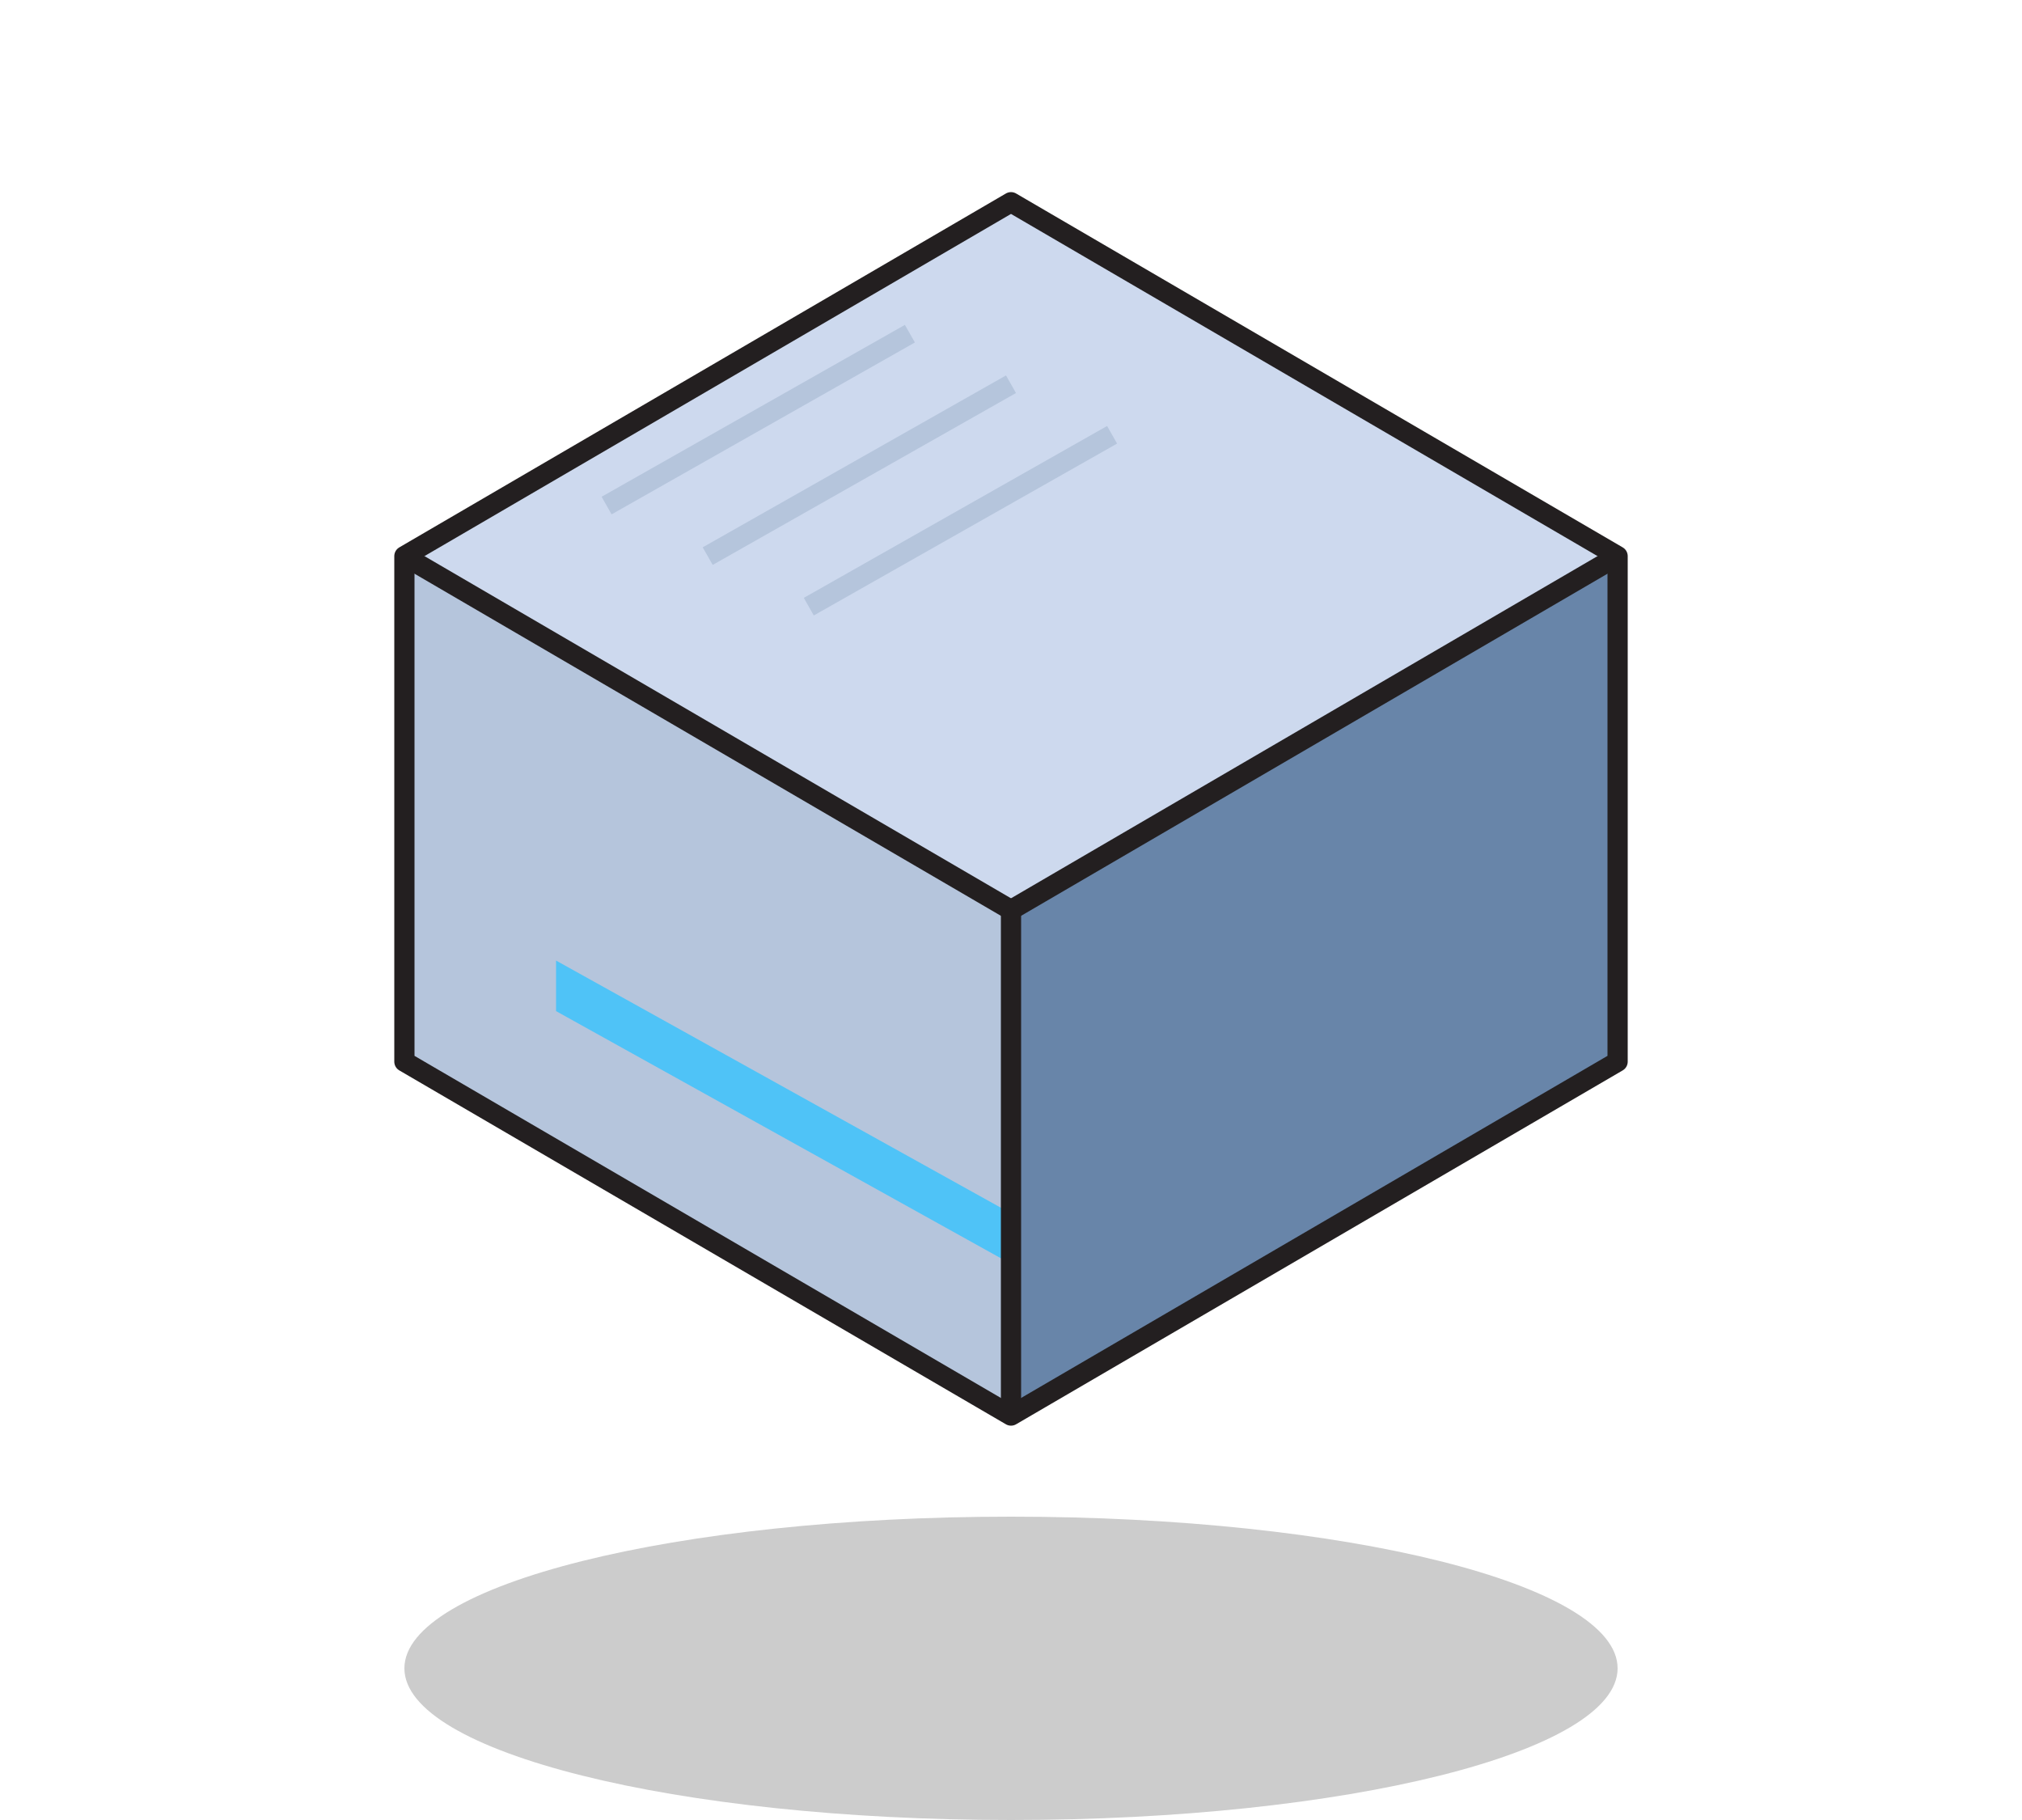
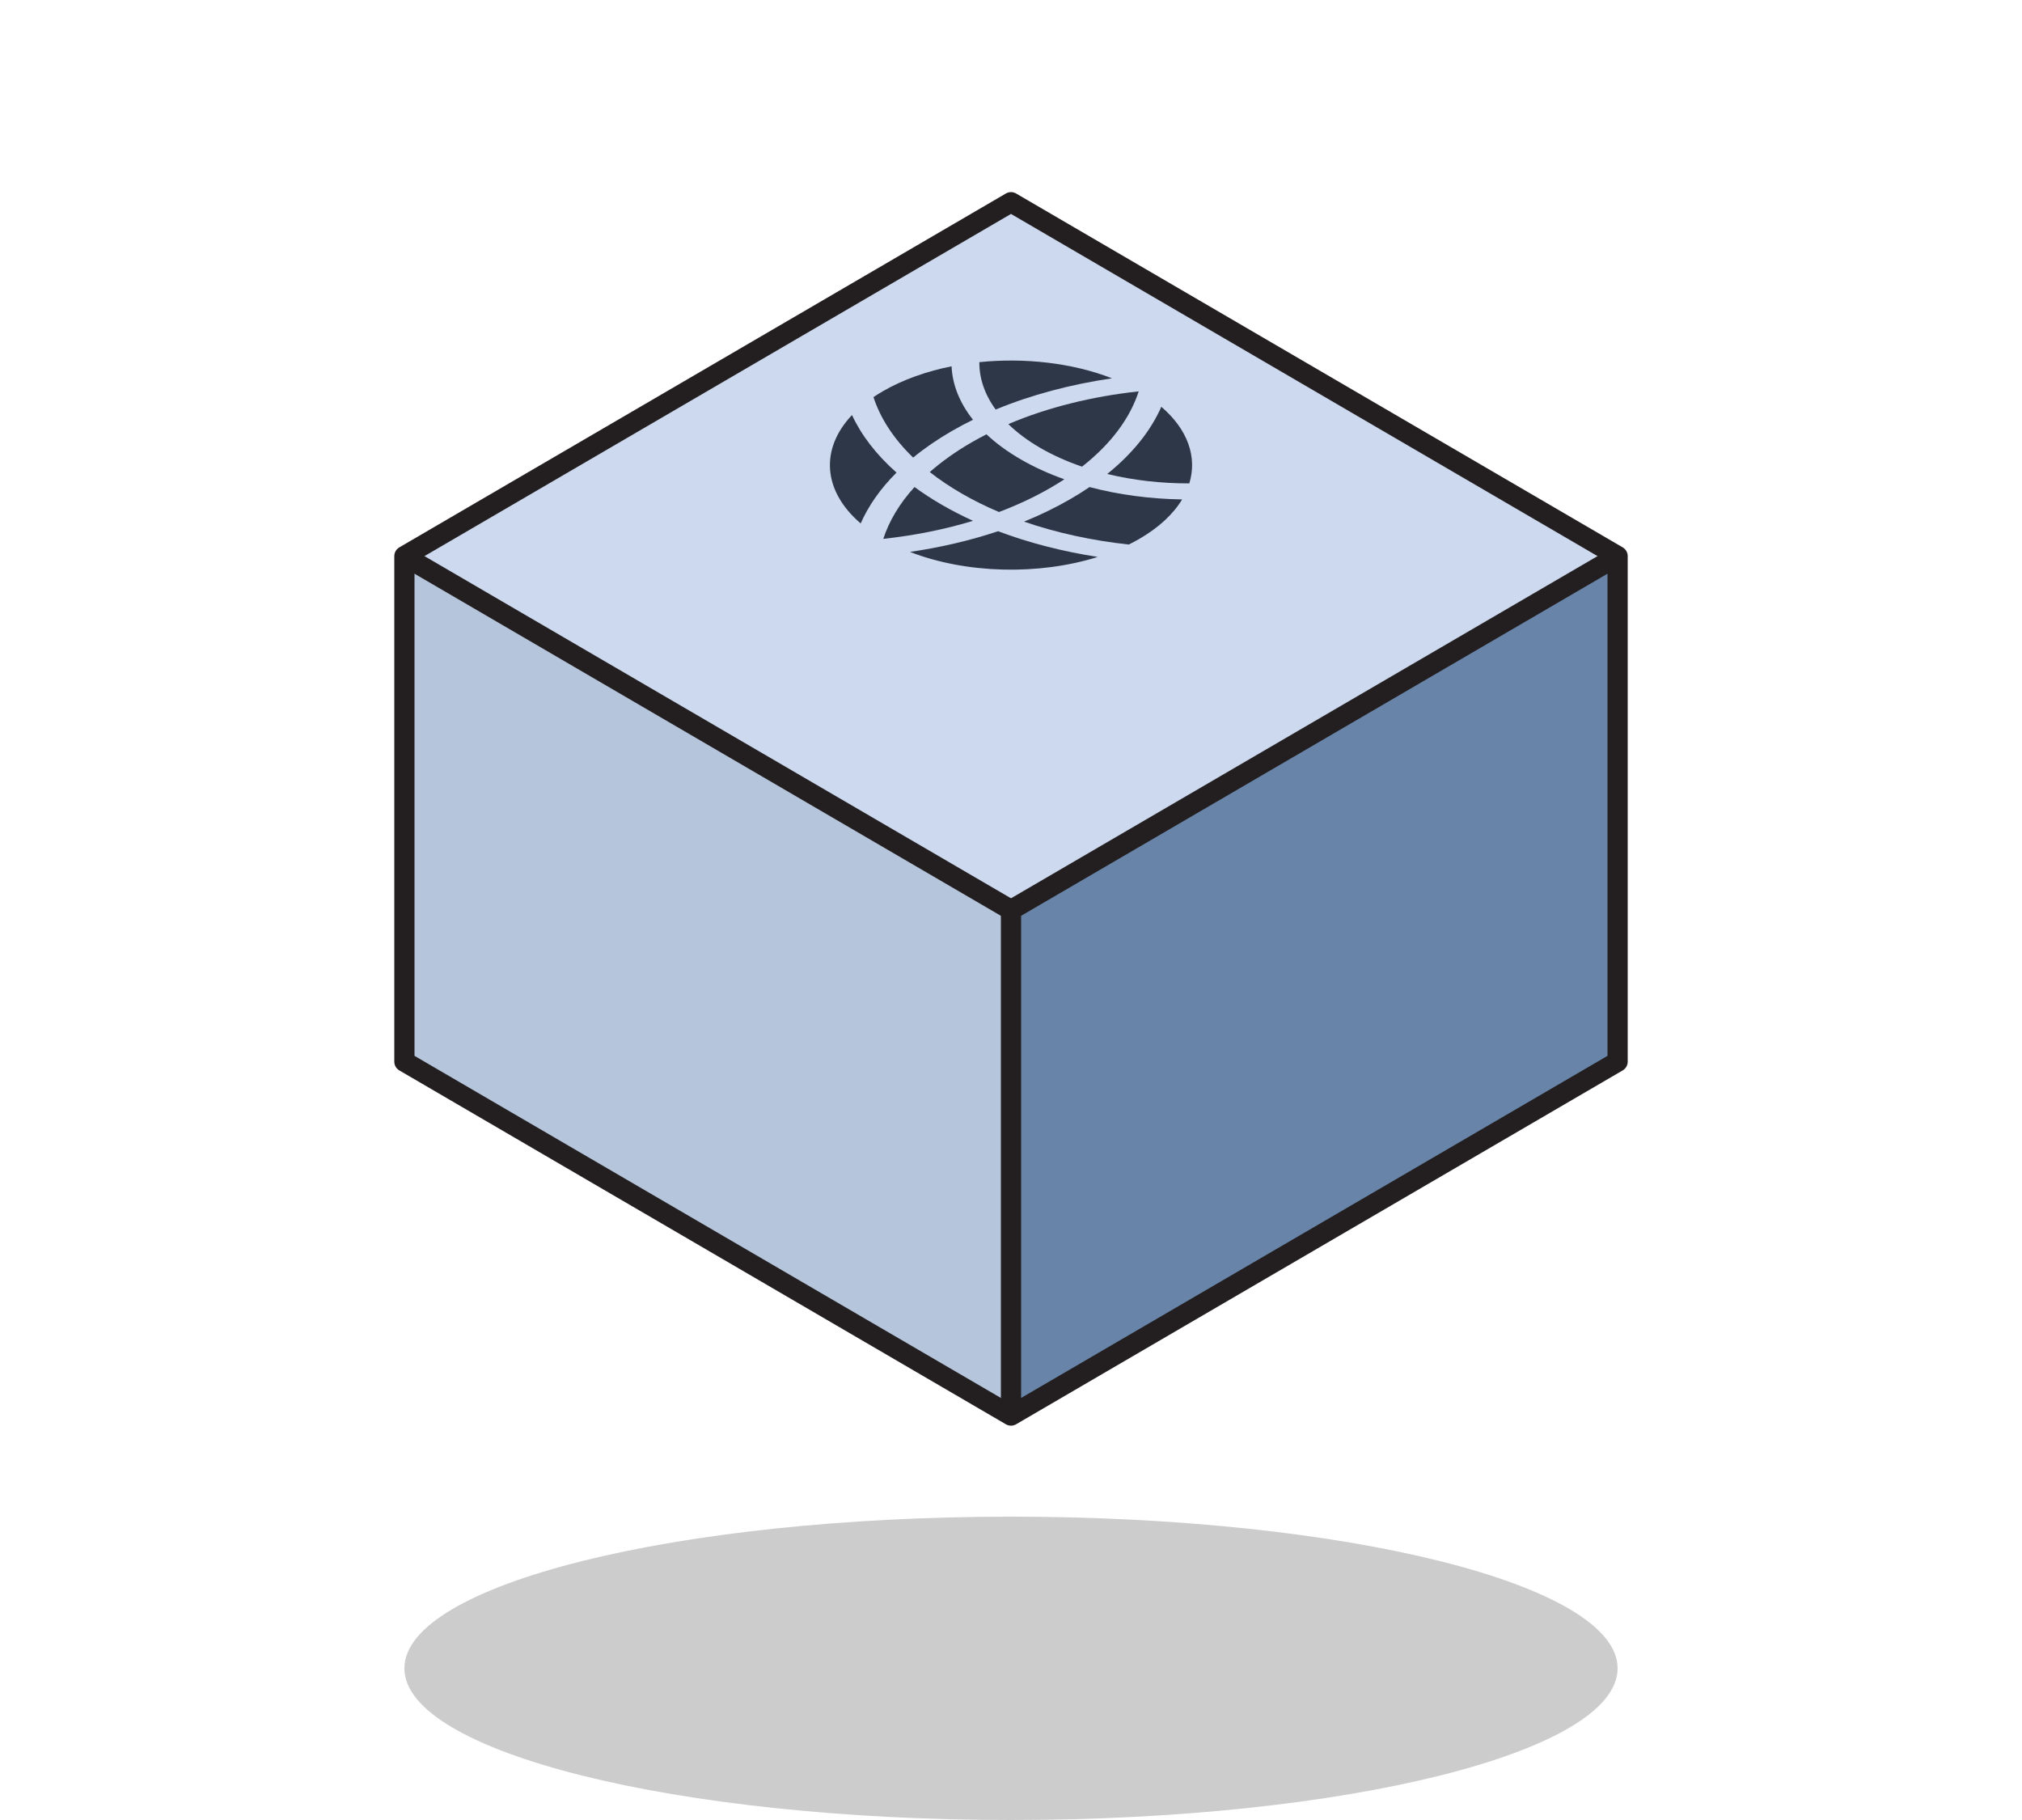
<svg xmlns="http://www.w3.org/2000/svg" viewBox="0 0 200 180">
  <ellipse cx="100" cy="165" rx="60" ry="15" fill="#000000" opacity="0.2" />
  <path d="M100,140 L160,105 L160,55 L100,90 Z" fill="#6885A9" />
  <path d="M100,140 L40,105 L40,55 L100,90 Z" fill="#B5C5DC" />
  <path d="M40,55 L100,20 L160,55 L100,90 Z" fill="#CDD9EE" />
-   <path d="M55,95 L100,120 L100,125 L55,100 Z" fill="#4FC3F7" />
-   <line x1="60" y1="50" x2="90" y2="33" stroke="#B5C5DC" stroke-width="2" />
-   <line x1="70" y1="55" x2="100" y2="38" stroke="#B5C5DC" stroke-width="2" />
-   <line x1="80" y1="60" x2="110" y2="43" stroke="#B5C5DC" stroke-width="2" />
  <path d="M40,55 L100,20 L160,55 L160,105 L100,140 L40,105 Z" fill="none" stroke="#231F20" stroke-width="2" stroke-linejoin="round" />
  <line x1="100" y1="90" x2="100" y2="140" stroke="#231F20" stroke-width="2" />
  <line x1="100" y1="90" x2="40" y2="55" stroke="#231F20" stroke-width="2" />
  <line x1="100" y1="90" x2="160" y2="55" stroke="#231F20" stroke-width="2" />
+   <g transform="matrix(0.866, 0.5, -0.866, 0.5, 100, 40)">
+     <g transform="translate(-12,-12) scale(1.5)">
+       <path d="M21.721 12.752C21.74 12.504 21.75 12.253 21.75 12C21.75 10.476 21.4 9.033 20.777 7.748C19.54 8.923 18.067 9.851 16.437 10.457C16.479 10.966 16.5 11.48 16.5 12C16.5 13.101 16.405 14.18 16.223 15.229C18.216 14.728 20.072 13.879 21.721 12.752Z" fill="#2D3748" />
+       <path d="M14.634 15.55C14.874 14.404 15 13.217 15 12C15 11.632 14.989 11.266 14.966 10.903C14.014 11.13 13.021 11.25 12 11.25C10.979 11.25 9.986 11.13 9.034 10.903C9.012 11.266 9 11.632 9 12C9 13.217 9.126 14.404 9.366 15.55C10.225 15.682 11.104 15.75 12 15.75C12.896 15.75 13.775 15.682 14.634 15.55Z" fill="#2D3748" />
+       <path d="M9.772 17.119C10.503 17.205 11.246 17.25 12 17.25C12.754 17.25 13.497 17.205 14.228 17.119C13.714 18.775 12.957 20.323 12 21.724C11.043 20.323 10.286 18.775 9.772 17.119Z" fill="#2D3748" />
+       <path d="M7.777 15.229C7.595 14.18 7.5 13.101 7.5 12C7.5 11.48 7.521 10.966 7.563 10.457C5.933 9.851 4.46 8.923 3.223 7.748C2.6 9.033 2.25 10.476 2.25 12C2.25 12.253 2.26 12.504 2.279 12.752C3.928 13.879 5.784 14.728 7.777 15.229Z" fill="#2D3748" />
+       <path d="M21.356 14.752C20.34 18.21 17.46 20.87 13.878 21.569C14.744 20.112 15.418 18.528 15.866 16.851C17.826 16.44 19.674 15.723 21.356 14.752Z" fill="#2D3748" />
+       <path d="M2.644 14.752C4.326 15.723 6.174 16.44 8.134 16.851C8.581 18.528 9.256 20.112 10.122 21.569C6.54 20.87 3.66 18.21 2.644 14.752Z" fill="#2D3748" />
+       <path d="M13.878 2.431C16.399 2.922 18.573 4.386 19.994 6.416C18.935 7.485 17.664 8.343 16.248 8.92C15.862 6.583 15.043 4.391 13.878 2.431Z" fill="#2D3748" />
+       <path d="M12 2.276C13.429 4.365 14.41 6.785 14.805 9.397C13.908 9.628 12.968 9.75 12 9.75C11.032 9.75 10.092 9.628 9.195 9.397C9.59 6.785 10.571 4.365 12 2.276Z" fill="#2D3748" />
+       <path d="M10.122 2.431C8.956 4.391 8.138 6.583 7.752 8.92C6.336 8.343 5.065 7.485 4.006 6.416C5.427 4.386 7.601 2.922 10.122 2.431Z" fill="#2D3748" />
+     </g>
+   </g>
</svg>
